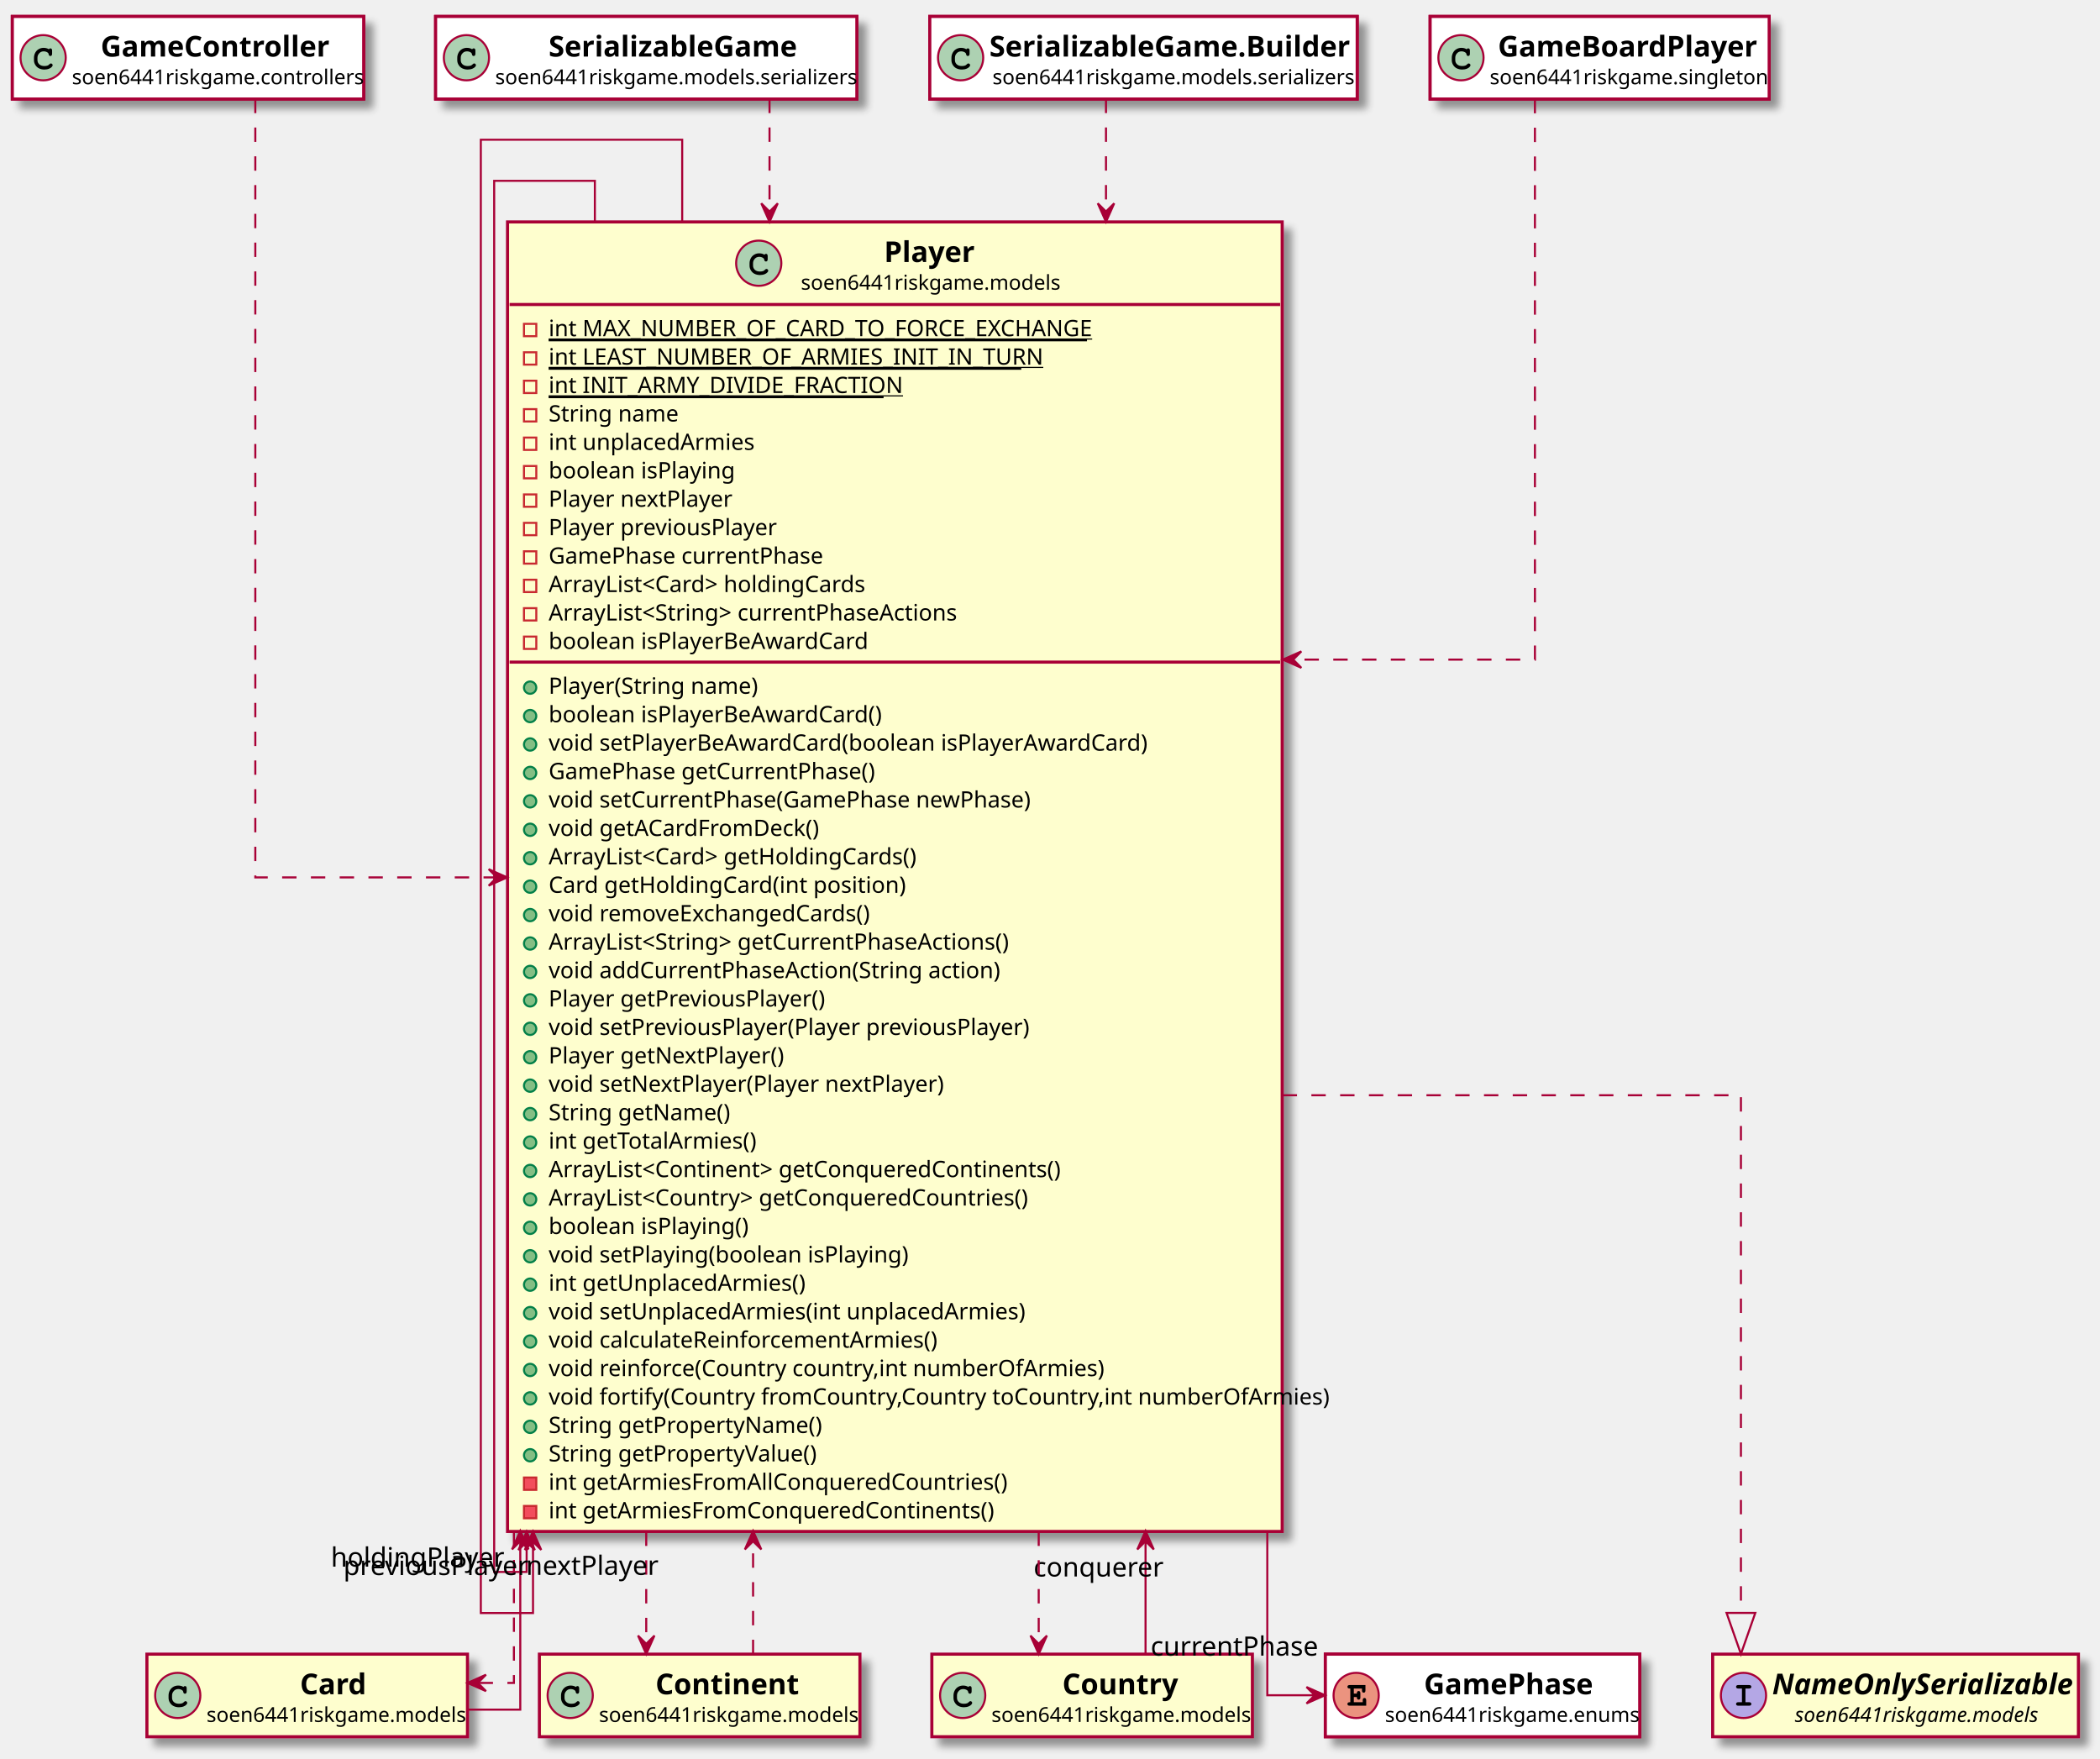
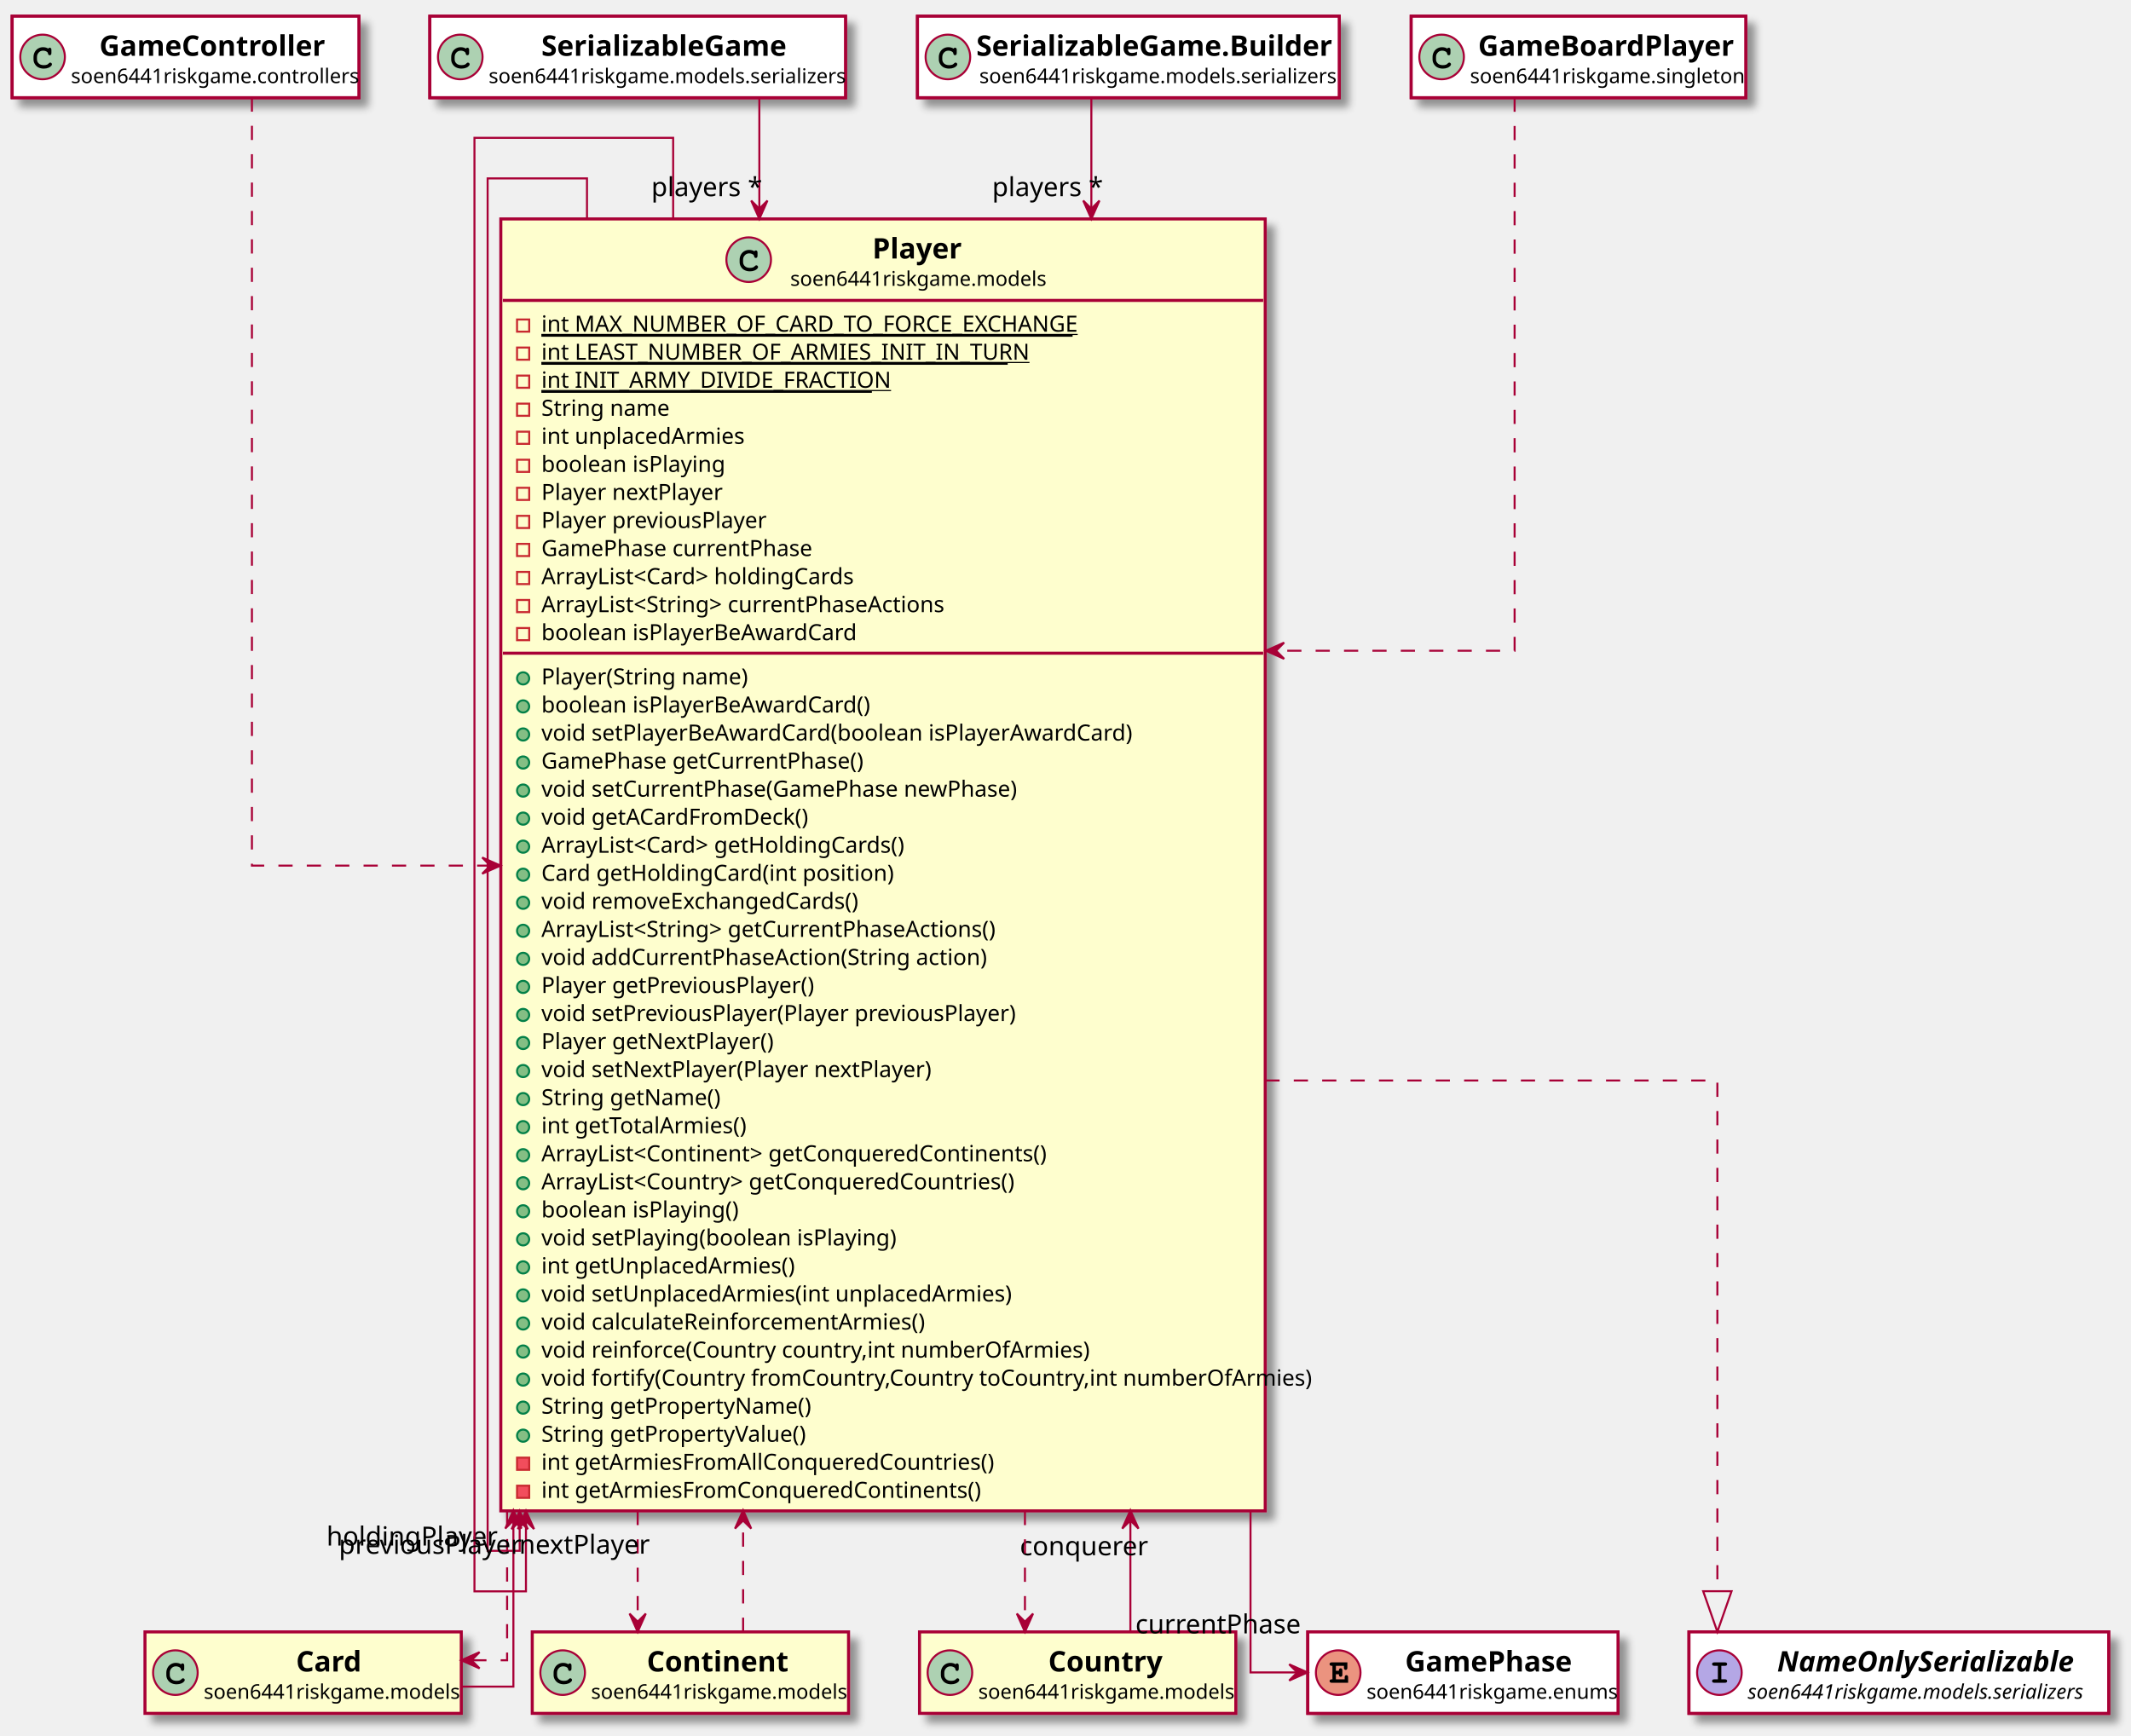
- <svg xmlns="http://www.w3.org/2000/svg" xmlns:xlink="http://www.w3.org/1999/xlink" contentScriptType="application/ecmascript" contentStyleType="text/css" height="856px" preserveAspectRatio="none" style="width:1022px;height:856px;" version="1.1" viewBox="0 0 1022 856" width="1022px" zoomAndPan="magnify">
+ <svg xmlns="http://www.w3.org/2000/svg" xmlns:xlink="http://www.w3.org/1999/xlink" contentScriptType="application/ecmascript" contentStyleType="text/css" height="856px" preserveAspectRatio="none" style="width:1051px;height:856px;" version="1.1" viewBox="0 0 1051 856" width="1051px" zoomAndPan="magnify">
  <defs>
-     <filter height="300%" id="f170kfftnc7xr5" width="300%" x="-1" y="-1">
+     <filter height="300%" id="f1f20gmsyliedf" width="300%" x="-1" y="-1">
      <feGaussianBlur result="blurOut" stdDeviation="2.0" />
      <feColorMatrix in="blurOut" result="blurOut2" type="matrix" values="0 0 0 0 0 0 0 0 0 0 0 0 0 0 0 0 0 0 .4 0" />
      <feOffset dx="4.0" dy="4.0" in="blurOut2" result="blurOut3" />
      <feBlend in="SourceGraphic" in2="blurOut3" mode="normal" />
    </filter>
  </defs>
  <g>
    <a target="_parent" xlink:actuate="onRequest" xlink:href="../../soen6441riskgame/models/Player.html" xlink:show="new" xlink:title="soen6441riskgame.models.Player" xlink:type="simple">
-       <rect fill="#FEFECE" filter="url(#f170kfftnc7xr5)" height="637.297" id="soen6441riskgame.models.Player" style="stroke: #A80036; stroke-width: 1.5;" width="377" x="247" y="108" />
+       <rect fill="#FEFECE" filter="url(#f1f20gmsyliedf)" height="637.297" id="soen6441riskgame.models.Player" style="stroke: #A80036; stroke-width: 1.5;" width="377" x="247" y="108" />
      <ellipse cx="369.25" cy="128.094" fill="#ADD1B2" rx="11" ry="11" style="stroke: #A80036; stroke-width: 1.0;" />
      <path d="M372.016,123.969 Q372.172,123.75 372.359,123.641 Q372.547,123.531 372.766,123.531 Q373.141,123.531 373.375,123.789 Q373.609,124.047 373.609,124.656 L373.609,126.109 Q373.609,126.719 373.375,126.984 Q373.141,127.25 372.766,127.25 Q372.422,127.25 372.219,127.047 Q372.016,126.859 371.906,126.344 Q371.859,125.984 371.672,125.797 Q371.344,125.422 370.734,125.203 Q370.125,124.984 369.5,124.984 Q368.734,124.984 368.102,125.312 Q367.469,125.641 366.977,126.391 Q366.484,127.141 366.484,128.172 L366.484,129.266 Q366.484,130.5 367.375,131.32 Q368.266,132.141 369.859,132.141 Q370.797,132.141 371.453,131.891 Q371.844,131.734 372.266,131.297 Q372.531,131.031 372.68,130.953 Q372.828,130.875 373.031,130.875 Q373.359,130.875 373.617,131.133 Q373.875,131.391 373.875,131.734 Q373.875,132.078 373.531,132.484 Q373.031,133.062 372.234,133.391 Q371.156,133.844 369.859,133.844 Q368.344,133.844 367.141,133.219 Q366.156,132.719 365.469,131.648 Q364.781,130.578 364.781,129.297 L364.781,128.141 Q364.781,126.812 365.398,125.664 Q366.016,124.516 367.109,123.898 Q368.203,123.281 369.438,123.281 Q370.172,123.281 370.82,123.445 Q371.469,123.609 372.016,123.969 Z " />
      <text fill="#000000" font-family="sans-serif" font-size="14" font-weight="bold" lengthAdjust="spacingAndGlyphs" textLength="43" x="430.25" y="127.533">Player</text>
      <text fill="#000000" font-family="sans-serif" font-size="10" lengthAdjust="spacingAndGlyphs" textLength="124" x="389.75" y="140.99">soen6441riskgame.models</text>
      <line style="stroke: #A80036; stroke-width: 1.5;" x1="248" x2="623" y1="148.188" y2="148.188" />
      <rect fill="none" height="6" style="stroke: #C82930; stroke-width: 1.0;" width="6" x="255" y="157.606" />
      <text fill="#000000" font-family="sans-serif" font-size="11" lengthAdjust="spacingAndGlyphs" text-decoration="underline" textLength="262" x="267" y="163.606">int MAX_NUMBER_OF_CARD_TO_FORCE_EXCHANGE</text>
      <line style="stroke: #000000; stroke-width: 1.0;" x1="267" x2="529" y1="165.606" y2="165.606" />
      <rect fill="none" height="6" style="stroke: #C82930; stroke-width: 1.0;" width="6" x="255" y="171.441" />
      <text fill="#000000" font-family="sans-serif" font-size="11" lengthAdjust="spacingAndGlyphs" text-decoration="underline" textLength="230" x="267" y="177.442">int LEAST_NUMBER_OF_ARMIES_INIT_IN_TURN</text>
      <line style="stroke: #000000; stroke-width: 1.0;" x1="267" x2="497" y1="179.442" y2="179.442" />
      <rect fill="none" height="6" style="stroke: #C82930; stroke-width: 1.0;" width="6" x="255" y="185.277" />
      <text fill="#000000" font-family="sans-serif" font-size="11" lengthAdjust="spacingAndGlyphs" text-decoration="underline" textLength="163" x="267" y="191.278">int INIT_ARMY_DIVIDE_FRACTION</text>
      <line style="stroke: #000000; stroke-width: 1.0;" x1="267" x2="430" y1="193.278" y2="193.278" />
      <rect fill="none" height="6" style="stroke: #C82930; stroke-width: 1.0;" width="6" x="255" y="199.113" />
      <text fill="#000000" font-family="sans-serif" font-size="11" lengthAdjust="spacingAndGlyphs" textLength="57" x="267" y="205.114">String name</text>
      <rect fill="none" height="6" style="stroke: #C82930; stroke-width: 1.0;" width="6" x="255" y="212.949" />
      <text fill="#000000" font-family="sans-serif" font-size="11" lengthAdjust="spacingAndGlyphs" textLength="92" x="267" y="218.95">int unplacedArmies</text>
      <rect fill="none" height="6" style="stroke: #C82930; stroke-width: 1.0;" width="6" x="255" y="226.785" />
      <text fill="#000000" font-family="sans-serif" font-size="11" lengthAdjust="spacingAndGlyphs" textLength="83" x="267" y="232.786">boolean isPlaying</text>
      <rect fill="none" height="6" style="stroke: #C82930; stroke-width: 1.0;" width="6" x="255" y="240.621" />
      <text fill="#000000" font-family="sans-serif" font-size="11" lengthAdjust="spacingAndGlyphs" textLength="84" x="267" y="246.622">Player nextPlayer</text>
      <rect fill="none" height="6" style="stroke: #C82930; stroke-width: 1.0;" width="6" x="255" y="254.457" />
      <text fill="#000000" font-family="sans-serif" font-size="11" lengthAdjust="spacingAndGlyphs" textLength="105" x="267" y="260.458">Player previousPlayer</text>
      <rect fill="none" height="6" style="stroke: #C82930; stroke-width: 1.0;" width="6" x="255" y="268.293" />
      <text fill="#000000" font-family="sans-serif" font-size="11" lengthAdjust="spacingAndGlyphs" textLength="126" x="267" y="274.294">GamePhase currentPhase</text>
      <rect fill="none" height="6" style="stroke: #C82930; stroke-width: 1.0;" width="6" x="255" y="282.129" />
      <text fill="#000000" font-family="sans-serif" font-size="11" lengthAdjust="spacingAndGlyphs" textLength="146" x="267" y="288.13">ArrayList&lt;Card&gt; holdingCards</text>
      <rect fill="none" height="6" style="stroke: #C82930; stroke-width: 1.0;" width="6" x="255" y="295.965" />
      <text fill="#000000" font-family="sans-serif" font-size="11" lengthAdjust="spacingAndGlyphs" textLength="190" x="267" y="301.966">ArrayList&lt;String&gt; currentPhaseActions</text>
      <rect fill="none" height="6" style="stroke: #C82930; stroke-width: 1.0;" width="6" x="255" y="309.801" />
      <text fill="#000000" font-family="sans-serif" font-size="11" lengthAdjust="spacingAndGlyphs" textLength="149" x="267" y="315.802">boolean isPlayerBeAwardCard</text>
      <line style="stroke: #A80036; stroke-width: 1.5;" x1="248" x2="623" y1="322.219" y2="322.219" />
      <ellipse cx="258" cy="334.637" fill="#84BE84" rx="3" ry="3" style="stroke: #038048; stroke-width: 1.0;" />
      <text fill="#000000" font-family="sans-serif" font-size="11" lengthAdjust="spacingAndGlyphs" textLength="95" x="267" y="337.638">Player(String name)</text>
      <ellipse cx="258" cy="348.473" fill="#84BE84" rx="3" ry="3" style="stroke: #038048; stroke-width: 1.0;" />
      <text fill="#000000" font-family="sans-serif" font-size="11" lengthAdjust="spacingAndGlyphs" textLength="157" x="267" y="351.474">boolean isPlayerBeAwardCard()</text>
      <ellipse cx="258" cy="362.309" fill="#84BE84" rx="3" ry="3" style="stroke: #038048; stroke-width: 1.0;" />
      <text fill="#000000" font-family="sans-serif" font-size="11" lengthAdjust="spacingAndGlyphs" textLength="282" x="267" y="365.31">void setPlayerBeAwardCard(boolean isPlayerAwardCard)</text>
      <ellipse cx="258" cy="376.144" fill="#84BE84" rx="3" ry="3" style="stroke: #038048; stroke-width: 1.0;" />
      <text fill="#000000" font-family="sans-serif" font-size="11" lengthAdjust="spacingAndGlyphs" textLength="150" x="267" y="379.146">GamePhase getCurrentPhase()</text>
      <ellipse cx="258" cy="389.981" fill="#84BE84" rx="3" ry="3" style="stroke: #038048; stroke-width: 1.0;" />
      <text fill="#000000" font-family="sans-serif" font-size="11" lengthAdjust="spacingAndGlyphs" textLength="225" x="267" y="392.981">void setCurrentPhase(GamePhase newPhase)</text>
      <ellipse cx="258" cy="403.816" fill="#84BE84" rx="3" ry="3" style="stroke: #038048; stroke-width: 1.0;" />
      <text fill="#000000" font-family="sans-serif" font-size="11" lengthAdjust="spacingAndGlyphs" textLength="125" x="267" y="406.817">void getACardFromDeck()</text>
      <ellipse cx="258" cy="417.652" fill="#84BE84" rx="3" ry="3" style="stroke: #038048; stroke-width: 1.0;" />
      <text fill="#000000" font-family="sans-serif" font-size="11" lengthAdjust="spacingAndGlyphs" textLength="170" x="267" y="420.653">ArrayList&lt;Card&gt; getHoldingCards()</text>
      <ellipse cx="258" cy="431.488" fill="#84BE84" rx="3" ry="3" style="stroke: #038048; stroke-width: 1.0;" />
      <text fill="#000000" font-family="sans-serif" font-size="11" lengthAdjust="spacingAndGlyphs" textLength="158" x="267" y="434.489">Card getHoldingCard(int position)</text>
      <ellipse cx="258" cy="445.324" fill="#84BE84" rx="3" ry="3" style="stroke: #038048; stroke-width: 1.0;" />
      <text fill="#000000" font-family="sans-serif" font-size="11" lengthAdjust="spacingAndGlyphs" textLength="150" x="267" y="448.325">void removeExchangedCards()</text>
      <ellipse cx="258" cy="459.16" fill="#84BE84" rx="3" ry="3" style="stroke: #038048; stroke-width: 1.0;" />
      <text fill="#000000" font-family="sans-serif" font-size="11" lengthAdjust="spacingAndGlyphs" textLength="214" x="267" y="462.161">ArrayList&lt;String&gt; getCurrentPhaseActions()</text>
      <ellipse cx="258" cy="472.996" fill="#84BE84" rx="3" ry="3" style="stroke: #038048; stroke-width: 1.0;" />
      <text fill="#000000" font-family="sans-serif" font-size="11" lengthAdjust="spacingAndGlyphs" textLength="206" x="267" y="475.997">void addCurrentPhaseAction(String action)</text>
      <ellipse cx="258" cy="486.832" fill="#84BE84" rx="3" ry="3" style="stroke: #038048; stroke-width: 1.0;" />
      <text fill="#000000" font-family="sans-serif" font-size="11" lengthAdjust="spacingAndGlyphs" textLength="128" x="267" y="489.833">Player getPreviousPlayer()</text>
      <ellipse cx="258" cy="500.668" fill="#84BE84" rx="3" ry="3" style="stroke: #038048; stroke-width: 1.0;" />
      <text fill="#000000" font-family="sans-serif" font-size="11" lengthAdjust="spacingAndGlyphs" textLength="223" x="267" y="503.669">void setPreviousPlayer(Player previousPlayer)</text>
      <ellipse cx="258" cy="514.504" fill="#84BE84" rx="3" ry="3" style="stroke: #038048; stroke-width: 1.0;" />
      <text fill="#000000" font-family="sans-serif" font-size="11" lengthAdjust="spacingAndGlyphs" textLength="108" x="267" y="517.505">Player getNextPlayer()</text>
      <ellipse cx="258" cy="528.34" fill="#84BE84" rx="3" ry="3" style="stroke: #038048; stroke-width: 1.0;" />
      <text fill="#000000" font-family="sans-serif" font-size="11" lengthAdjust="spacingAndGlyphs" textLength="182" x="267" y="531.341">void setNextPlayer(Player nextPlayer)</text>
      <ellipse cx="258" cy="542.176" fill="#84BE84" rx="3" ry="3" style="stroke: #038048; stroke-width: 1.0;" />
      <text fill="#000000" font-family="sans-serif" font-size="11" lengthAdjust="spacingAndGlyphs" textLength="81" x="267" y="545.177">String getName()</text>
      <ellipse cx="258" cy="556.012" fill="#84BE84" rx="3" ry="3" style="stroke: #038048; stroke-width: 1.0;" />
      <text fill="#000000" font-family="sans-serif" font-size="11" lengthAdjust="spacingAndGlyphs" textLength="94" x="267" y="559.013">int getTotalArmies()</text>
      <ellipse cx="258" cy="569.848" fill="#84BE84" rx="3" ry="3" style="stroke: #038048; stroke-width: 1.0;" />
      <text fill="#000000" font-family="sans-serif" font-size="11" lengthAdjust="spacingAndGlyphs" textLength="232" x="267" y="572.849">ArrayList&lt;Continent&gt; getConqueredContinents()</text>
      <ellipse cx="258" cy="583.684" fill="#84BE84" rx="3" ry="3" style="stroke: #038048; stroke-width: 1.0;" />
      <text fill="#000000" font-family="sans-serif" font-size="11" lengthAdjust="spacingAndGlyphs" textLength="220" x="267" y="586.685">ArrayList&lt;Country&gt; getConqueredCountries()</text>
      <ellipse cx="258" cy="597.519" fill="#84BE84" rx="3" ry="3" style="stroke: #038048; stroke-width: 1.0;" />
      <text fill="#000000" font-family="sans-serif" font-size="11" lengthAdjust="spacingAndGlyphs" textLength="91" x="267" y="600.52">boolean isPlaying()</text>
      <ellipse cx="258" cy="611.356" fill="#84BE84" rx="3" ry="3" style="stroke: #038048; stroke-width: 1.0;" />
      <text fill="#000000" font-family="sans-serif" font-size="11" lengthAdjust="spacingAndGlyphs" textLength="163" x="267" y="614.356">void setPlaying(boolean isPlaying)</text>
      <ellipse cx="258" cy="625.191" fill="#84BE84" rx="3" ry="3" style="stroke: #038048; stroke-width: 1.0;" />
      <text fill="#000000" font-family="sans-serif" font-size="11" lengthAdjust="spacingAndGlyphs" textLength="116" x="267" y="628.192">int getUnplacedArmies()</text>
      <ellipse cx="258" cy="639.027" fill="#84BE84" rx="3" ry="3" style="stroke: #038048; stroke-width: 1.0;" />
      <text fill="#000000" font-family="sans-serif" font-size="11" lengthAdjust="spacingAndGlyphs" textLength="217" x="267" y="642.028">void setUnplacedArmies(int unplacedArmies)</text>
      <ellipse cx="258" cy="652.863" fill="#84BE84" rx="3" ry="3" style="stroke: #038048; stroke-width: 1.0;" />
      <text fill="#000000" font-family="sans-serif" font-size="11" lengthAdjust="spacingAndGlyphs" textLength="178" x="267" y="655.864">void calculateReinforcementArmies()</text>
      <ellipse cx="258" cy="666.699" fill="#84BE84" rx="3" ry="3" style="stroke: #038048; stroke-width: 1.0;" />
      <text fill="#000000" font-family="sans-serif" font-size="11" lengthAdjust="spacingAndGlyphs" textLength="252" x="267" y="669.7">void reinforce(Country country,int numberOfArmies)</text>
      <ellipse cx="258" cy="680.535" fill="#84BE84" rx="3" ry="3" style="stroke: #038048; stroke-width: 1.0;" />
      <text fill="#000000" font-family="sans-serif" font-size="11" lengthAdjust="spacingAndGlyphs" textLength="351" x="267" y="683.536">void fortify(Country fromCountry,Country toCountry,int numberOfArmies)</text>
      <ellipse cx="258" cy="694.371" fill="#84BE84" rx="3" ry="3" style="stroke: #038048; stroke-width: 1.0;" />
      <text fill="#000000" font-family="sans-serif" font-size="11" lengthAdjust="spacingAndGlyphs" textLength="122" x="267" y="697.372">String getPropertyName()</text>
      <ellipse cx="258" cy="708.207" fill="#84BE84" rx="3" ry="3" style="stroke: #038048; stroke-width: 1.0;" />
      <text fill="#000000" font-family="sans-serif" font-size="11" lengthAdjust="spacingAndGlyphs" textLength="123" x="267" y="711.208">String getPropertyValue()</text>
      <rect fill="#F24D5C" height="6" style="stroke: #C82930; stroke-width: 1.0;" width="6" x="255" y="719.043" />
      <text fill="#000000" font-family="sans-serif" font-size="11" lengthAdjust="spacingAndGlyphs" textLength="206" x="267" y="725.044">int getArmiesFromAllConqueredCountries()</text>
      <rect fill="#F24D5C" height="6" style="stroke: #C82930; stroke-width: 1.0;" width="6" x="255" y="732.879" />
      <text fill="#000000" font-family="sans-serif" font-size="11" lengthAdjust="spacingAndGlyphs" textLength="199" x="267" y="738.88">int getArmiesFromConqueredContinents()</text>
    </a>
    <a target="_parent" xlink:actuate="onRequest" xlink:href="../../soen6441riskgame/controllers/GameController.html" xlink:show="new" xlink:title="soen6441riskgame.controllers.GameController" xlink:type="simple">
-       <rect fill="#FFFFFF" filter="url(#f170kfftnc7xr5)" height="40.188" id="soen6441riskgame.controllers.GameController" style="stroke: #A80036; stroke-width: 1.5;" width="171" x="6" y="8" />
+       <rect fill="#FFFFFF" filter="url(#f1f20gmsyliedf)" height="40.188" id="soen6441riskgame.controllers.GameController" style="stroke: #A80036; stroke-width: 1.5;" width="171" x="6" y="8" />
      <rect fill="#FFFFFF" height="40.188" style="stroke: #A80036; stroke-width: 1.5;" width="171" x="6" y="8" />
      <ellipse cx="21" cy="28.094" fill="#ADD1B2" rx="11" ry="11" style="stroke: #A80036; stroke-width: 1.0;" />
      <path d="M23.766,23.969 Q23.922,23.75 24.109,23.641 Q24.297,23.531 24.516,23.531 Q24.891,23.531 25.125,23.789 Q25.359,24.047 25.359,24.656 L25.359,26.109 Q25.359,26.719 25.125,26.984 Q24.891,27.25 24.516,27.25 Q24.172,27.25 23.969,27.047 Q23.766,26.859 23.656,26.344 Q23.609,25.984 23.422,25.797 Q23.094,25.422 22.484,25.203 Q21.875,24.984 21.25,24.984 Q20.484,24.984 19.852,25.312 Q19.219,25.641 18.727,26.391 Q18.234,27.141 18.234,28.172 L18.234,29.266 Q18.234,30.5 19.125,31.32 Q20.016,32.141 21.609,32.141 Q22.547,32.141 23.203,31.891 Q23.594,31.734 24.016,31.297 Q24.281,31.031 24.43,30.953 Q24.578,30.875 24.781,30.875 Q25.109,30.875 25.367,31.133 Q25.625,31.391 25.625,31.734 Q25.625,32.078 25.281,32.484 Q24.781,33.062 23.984,33.391 Q22.906,33.844 21.609,33.844 Q20.094,33.844 18.891,33.219 Q17.906,32.719 17.219,31.648 Q16.531,30.578 16.531,29.297 L16.531,28.141 Q16.531,26.812 17.148,25.664 Q17.766,24.516 18.859,23.898 Q19.953,23.281 21.188,23.281 Q21.922,23.281 22.57,23.445 Q23.219,23.609 23.766,23.969 Z " />
      <text fill="#000000" font-family="sans-serif" font-size="14" font-weight="bold" lengthAdjust="spacingAndGlyphs" textLength="111" x="49" y="27.533">GameController</text>
      <text fill="#000000" font-family="sans-serif" font-size="10" lengthAdjust="spacingAndGlyphs" textLength="139" x="35" y="40.99">soen6441riskgame.controllers</text>
    </a>
    <a target="_parent" xlink:actuate="onRequest" xlink:href="../../soen6441riskgame/models/Card.html" xlink:show="new" xlink:title="soen6441riskgame.models.Card" xlink:type="simple">
-       <rect fill="#FEFECE" filter="url(#f170kfftnc7xr5)" height="40.188" id="soen6441riskgame.models.Card" style="stroke: #A80036; stroke-width: 1.5;" width="156" x="71.5" y="805" />
+       <rect fill="#FEFECE" filter="url(#f1f20gmsyliedf)" height="40.188" id="soen6441riskgame.models.Card" style="stroke: #A80036; stroke-width: 1.5;" width="156" x="71.5" y="805" />
      <ellipse cx="86.5" cy="825.094" fill="#ADD1B2" rx="11" ry="11" style="stroke: #A80036; stroke-width: 1.0;" />
      <path d="M89.266,820.969 Q89.422,820.75 89.609,820.641 Q89.797,820.531 90.016,820.531 Q90.391,820.531 90.625,820.789 Q90.859,821.047 90.859,821.656 L90.859,823.109 Q90.859,823.719 90.625,823.984 Q90.391,824.25 90.016,824.25 Q89.672,824.25 89.469,824.047 Q89.266,823.859 89.156,823.344 Q89.109,822.984 88.922,822.797 Q88.594,822.422 87.984,822.203 Q87.375,821.984 86.75,821.984 Q85.984,821.984 85.352,822.312 Q84.719,822.641 84.227,823.391 Q83.734,824.141 83.734,825.172 L83.734,826.266 Q83.734,827.5 84.625,828.32 Q85.516,829.141 87.109,829.141 Q88.047,829.141 88.703,828.891 Q89.094,828.734 89.516,828.297 Q89.781,828.031 89.93,827.953 Q90.078,827.875 90.281,827.875 Q90.609,827.875 90.867,828.133 Q91.125,828.391 91.125,828.734 Q91.125,829.078 90.781,829.484 Q90.281,830.062 89.484,830.391 Q88.406,830.844 87.109,830.844 Q85.594,830.844 84.391,830.219 Q83.406,829.719 82.719,828.648 Q82.031,827.578 82.031,826.297 L82.031,825.141 Q82.031,823.812 82.648,822.664 Q83.266,821.516 84.359,820.898 Q85.453,820.281 86.688,820.281 Q87.422,820.281 88.07,820.445 Q88.719,820.609 89.266,820.969 Z " />
      <text fill="#000000" font-family="sans-serif" font-size="14" font-weight="bold" lengthAdjust="spacingAndGlyphs" textLength="33" x="146" y="824.533">Card</text>
      <text fill="#000000" font-family="sans-serif" font-size="10" lengthAdjust="spacingAndGlyphs" textLength="124" x="100.5" y="837.99">soen6441riskgame.models</text>
    </a>
    <a target="_parent" xlink:actuate="onRequest" xlink:href="../../soen6441riskgame/models/Continent.html" xlink:show="new" xlink:title="soen6441riskgame.models.Continent" xlink:type="simple">
-       <rect fill="#FEFECE" filter="url(#f170kfftnc7xr5)" height="40.188" id="soen6441riskgame.models.Continent" style="stroke: #A80036; stroke-width: 1.5;" width="156" x="262.5" y="805" />
+       <rect fill="#FEFECE" filter="url(#f1f20gmsyliedf)" height="40.188" id="soen6441riskgame.models.Continent" style="stroke: #A80036; stroke-width: 1.5;" width="156" x="262.5" y="805" />
      <ellipse cx="277.5" cy="825.094" fill="#ADD1B2" rx="11" ry="11" style="stroke: #A80036; stroke-width: 1.0;" />
      <path d="M280.266,820.969 Q280.422,820.75 280.609,820.641 Q280.797,820.531 281.016,820.531 Q281.391,820.531 281.625,820.789 Q281.859,821.047 281.859,821.656 L281.859,823.109 Q281.859,823.719 281.625,823.984 Q281.391,824.25 281.016,824.25 Q280.672,824.25 280.469,824.047 Q280.266,823.859 280.156,823.344 Q280.109,822.984 279.922,822.797 Q279.594,822.422 278.984,822.203 Q278.375,821.984 277.75,821.984 Q276.984,821.984 276.352,822.312 Q275.719,822.641 275.227,823.391 Q274.734,824.141 274.734,825.172 L274.734,826.266 Q274.734,827.5 275.625,828.32 Q276.516,829.141 278.109,829.141 Q279.047,829.141 279.703,828.891 Q280.094,828.734 280.516,828.297 Q280.781,828.031 280.93,827.953 Q281.078,827.875 281.281,827.875 Q281.609,827.875 281.867,828.133 Q282.125,828.391 282.125,828.734 Q282.125,829.078 281.781,829.484 Q281.281,830.062 280.484,830.391 Q279.406,830.844 278.109,830.844 Q276.594,830.844 275.391,830.219 Q274.406,829.719 273.719,828.648 Q273.031,827.578 273.031,826.297 L273.031,825.141 Q273.031,823.812 273.648,822.664 Q274.266,821.516 275.359,820.898 Q276.453,820.281 277.688,820.281 Q278.422,820.281 279.07,820.445 Q279.719,820.609 280.266,820.969 Z " />
      <text fill="#000000" font-family="sans-serif" font-size="14" font-weight="bold" lengthAdjust="spacingAndGlyphs" textLength="69" x="319" y="824.533">Continent</text>
      <text fill="#000000" font-family="sans-serif" font-size="10" lengthAdjust="spacingAndGlyphs" textLength="124" x="291.5" y="837.99">soen6441riskgame.models</text>
    </a>
    <a target="_parent" xlink:actuate="onRequest" xlink:href="../../soen6441riskgame/models/Country.html" xlink:show="new" xlink:title="soen6441riskgame.models.Country" xlink:type="simple">
-       <rect fill="#FEFECE" filter="url(#f170kfftnc7xr5)" height="40.188" id="soen6441riskgame.models.Country" style="stroke: #A80036; stroke-width: 1.5;" width="156" x="453.5" y="805" />
+       <rect fill="#FEFECE" filter="url(#f1f20gmsyliedf)" height="40.188" id="soen6441riskgame.models.Country" style="stroke: #A80036; stroke-width: 1.5;" width="156" x="453.5" y="805" />
      <ellipse cx="468.5" cy="825.094" fill="#ADD1B2" rx="11" ry="11" style="stroke: #A80036; stroke-width: 1.0;" />
      <path d="M471.266,820.969 Q471.422,820.75 471.609,820.641 Q471.797,820.531 472.016,820.531 Q472.391,820.531 472.625,820.789 Q472.859,821.047 472.859,821.656 L472.859,823.109 Q472.859,823.719 472.625,823.984 Q472.391,824.25 472.016,824.25 Q471.672,824.25 471.469,824.047 Q471.266,823.859 471.156,823.344 Q471.109,822.984 470.922,822.797 Q470.594,822.422 469.984,822.203 Q469.375,821.984 468.75,821.984 Q467.984,821.984 467.352,822.312 Q466.719,822.641 466.227,823.391 Q465.734,824.141 465.734,825.172 L465.734,826.266 Q465.734,827.5 466.625,828.32 Q467.516,829.141 469.109,829.141 Q470.047,829.141 470.703,828.891 Q471.094,828.734 471.516,828.297 Q471.781,828.031 471.93,827.953 Q472.078,827.875 472.281,827.875 Q472.609,827.875 472.867,828.133 Q473.125,828.391 473.125,828.734 Q473.125,829.078 472.781,829.484 Q472.281,830.062 471.484,830.391 Q470.406,830.844 469.109,830.844 Q467.594,830.844 466.391,830.219 Q465.406,829.719 464.719,828.648 Q464.031,827.578 464.031,826.297 L464.031,825.141 Q464.031,823.812 464.648,822.664 Q465.266,821.516 466.359,820.898 Q467.453,820.281 468.688,820.281 Q469.422,820.281 470.07,820.445 Q470.719,820.609 471.266,820.969 Z " />
      <text fill="#000000" font-family="sans-serif" font-size="14" font-weight="bold" lengthAdjust="spacingAndGlyphs" textLength="55" x="517" y="824.533">Country</text>
      <text fill="#000000" font-family="sans-serif" font-size="10" lengthAdjust="spacingAndGlyphs" textLength="124" x="482.5" y="837.99">soen6441riskgame.models</text>
    </a>
    <a target="_parent" xlink:actuate="onRequest" xlink:href="../../soen6441riskgame/enums/GamePhase.html" xlink:show="new" xlink:title="soen6441riskgame.enums.GamePhase" xlink:type="simple">
-       <rect fill="#FFFFFF" filter="url(#f170kfftnc7xr5)" height="40.188" id="soen6441riskgame.enums.GamePhase" style="stroke: #A80036; stroke-width: 1.5;" width="153" x="645" y="805" />
+       <rect fill="#FFFFFF" filter="url(#f1f20gmsyliedf)" height="40.188" id="soen6441riskgame.enums.GamePhase" style="stroke: #A80036; stroke-width: 1.5;" width="153" x="645" y="805" />
      <rect fill="#FFFFFF" height="40.188" style="stroke: #A80036; stroke-width: 1.5;" width="153" x="645" y="805" />
      <ellipse cx="660" cy="825.094" fill="#EB937F" rx="11" ry="11" style="stroke: #A80036; stroke-width: 1.0;" />
      <path d="M658.859,825.891 L658.859,828.391 L663.188,828.391 L663.188,827.469 Q663.188,826.859 663.43,826.594 Q663.672,826.328 664.047,826.328 Q664.422,826.328 664.656,826.594 Q664.891,826.859 664.891,827.469 L664.891,830.094 L656.891,830.094 Q656.266,830.094 656.008,829.859 Q655.75,829.625 655.75,829.234 Q655.75,828.859 656.016,828.625 Q656.281,828.391 656.891,828.391 L657.156,828.391 L657.156,821.734 L656.891,821.734 Q656.266,821.734 656.008,821.5 Q655.75,821.266 655.75,820.875 Q655.75,820.5 656.008,820.266 Q656.266,820.031 656.891,820.031 L664.516,820.031 L664.516,822.625 Q664.516,823.234 664.289,823.492 Q664.062,823.75 663.672,823.75 Q663.297,823.75 663.062,823.492 Q662.828,823.234 662.828,822.625 L662.828,821.734 L658.859,821.734 L658.859,824.188 L660.344,824.188 Q660.344,823.531 660.469,823.344 Q660.734,822.938 661.203,822.938 Q661.578,822.938 661.812,823.195 Q662.047,823.453 662.047,824.062 L662.047,826.031 Q662.047,826.578 661.922,826.766 Q661.656,827.156 661.203,827.156 Q660.734,827.156 660.469,826.75 Q660.344,826.562 660.344,825.891 L658.859,825.891 Z " />
      <text fill="#000000" font-family="sans-serif" font-size="14" font-weight="bold" lengthAdjust="spacingAndGlyphs" textLength="83" x="693" y="824.533">GamePhase</text>
      <text fill="#000000" font-family="sans-serif" font-size="10" lengthAdjust="spacingAndGlyphs" textLength="121" x="674" y="837.99">soen6441riskgame.enums</text>
    </a>
-     <a target="_parent" xlink:actuate="onRequest" xlink:href="../../soen6441riskgame/models/NameOnlySerializable.html" xlink:show="new" xlink:title="soen6441riskgame.models.NameOnlySerializable" xlink:type="simple">
-       <rect fill="#FEFECE" filter="url(#f170kfftnc7xr5)" height="40.188" id="soen6441riskgame.models.NameOnlySerializable" style="stroke: #A80036; stroke-width: 1.5;" width="178" x="833.5" y="805" />
-       <ellipse cx="848.5" cy="825.094" fill="#B4A7E5" rx="11" ry="11" style="stroke: #A80036; stroke-width: 1.0;" />
-       <path d="M849.453,821.734 L849.453,828.391 L851.172,828.391 Q851.781,828.391 852.047,828.625 Q852.312,828.859 852.312,829.25 Q852.312,829.625 852.047,829.859 Q851.781,830.094 851.172,830.094 L846.031,830.094 Q845.422,830.094 845.156,829.859 Q844.891,829.625 844.891,829.234 Q844.891,828.859 845.156,828.625 Q845.422,828.391 846.031,828.391 L847.75,828.391 L847.75,821.734 L846.031,821.734 Q845.422,821.734 845.156,821.5 Q844.891,821.266 844.891,820.875 Q844.891,820.5 845.156,820.266 Q845.422,820.031 846.031,820.031 L851.172,820.031 Q851.781,820.031 852.047,820.266 Q852.312,820.5 852.312,820.875 Q852.312,821.266 852.047,821.5 Q851.781,821.734 851.172,821.734 L849.453,821.734 Z " />
-       <text fill="#000000" font-family="sans-serif" font-size="14" font-style="italic" font-weight="bold" lengthAdjust="spacingAndGlyphs" textLength="146" x="862.5" y="824.533">NameOnlySerializable</text>
-       <text fill="#000000" font-family="sans-serif" font-size="10" font-style="italic" lengthAdjust="spacingAndGlyphs" textLength="124" x="873.5" y="837.99">soen6441riskgame.models</text>
+     <a target="_parent" xlink:actuate="onRequest" xlink:href="../../soen6441riskgame/models/serializers/NameOnlySerializable.html" xlink:show="new" xlink:title="soen6441riskgame.models.serializers.NameOnlySerializable" xlink:type="simple">
+       <rect fill="#FFFFFF" filter="url(#f1f20gmsyliedf)" height="40.188" id="soen6441riskgame.models.serializers.NameOnlySerializable" style="stroke: #A80036; stroke-width: 1.5;" width="207" x="833" y="805" />
+       <rect fill="#FFFFFF" height="40.188" style="stroke: #A80036; stroke-width: 1.5;" width="207" x="833" y="805" />
+       <ellipse cx="848" cy="825.094" fill="#B4A7E5" rx="11" ry="11" style="stroke: #A80036; stroke-width: 1.0;" />
+       <path d="M848.953,821.734 L848.953,828.391 L850.672,828.391 Q851.281,828.391 851.547,828.625 Q851.812,828.859 851.812,829.25 Q851.812,829.625 851.547,829.859 Q851.281,830.094 850.672,830.094 L845.531,830.094 Q844.922,830.094 844.656,829.859 Q844.391,829.625 844.391,829.234 Q844.391,828.859 844.656,828.625 Q844.922,828.391 845.531,828.391 L847.25,828.391 L847.25,821.734 L845.531,821.734 Q844.922,821.734 844.656,821.5 Q844.391,821.266 844.391,820.875 Q844.391,820.5 844.656,820.266 Q844.922,820.031 845.531,820.031 L850.672,820.031 Q851.281,820.031 851.547,820.266 Q851.812,820.5 851.812,820.875 Q851.812,821.266 851.547,821.5 Q851.281,821.734 850.672,821.734 L848.953,821.734 Z " />
+       <text fill="#000000" font-family="sans-serif" font-size="14" font-style="italic" font-weight="bold" lengthAdjust="spacingAndGlyphs" textLength="146" x="876.5" y="824.533">NameOnlySerializable</text>
+       <text fill="#000000" font-family="sans-serif" font-size="10" font-style="italic" lengthAdjust="spacingAndGlyphs" textLength="175" x="862" y="837.99">soen6441riskgame.models.serializers</text>
    </a>
    <a target="_parent" xlink:actuate="onRequest" xlink:href="../../soen6441riskgame/models/serializers/SerializableGame.html" xlink:show="new" xlink:title="soen6441riskgame.models.serializers.SerializableGame" xlink:type="simple">
-       <rect fill="#FFFFFF" filter="url(#f170kfftnc7xr5)" height="40.188" id="soen6441riskgame.models.serializers.SerializableGame" style="stroke: #A80036; stroke-width: 1.5;" width="205" x="212" y="8" />
+       <rect fill="#FFFFFF" filter="url(#f1f20gmsyliedf)" height="40.188" id="soen6441riskgame.models.serializers.SerializableGame" style="stroke: #A80036; stroke-width: 1.5;" width="205" x="212" y="8" />
      <rect fill="#FFFFFF" height="40.188" style="stroke: #A80036; stroke-width: 1.5;" width="205" x="212" y="8" />
      <ellipse cx="227" cy="28.094" fill="#ADD1B2" rx="11" ry="11" style="stroke: #A80036; stroke-width: 1.0;" />
      <path d="M229.766,23.969 Q229.922,23.75 230.109,23.641 Q230.297,23.531 230.516,23.531 Q230.891,23.531 231.125,23.789 Q231.359,24.047 231.359,24.656 L231.359,26.109 Q231.359,26.719 231.125,26.984 Q230.891,27.25 230.516,27.25 Q230.172,27.25 229.969,27.047 Q229.766,26.859 229.656,26.344 Q229.609,25.984 229.422,25.797 Q229.094,25.422 228.484,25.203 Q227.875,24.984 227.25,24.984 Q226.484,24.984 225.852,25.312 Q225.219,25.641 224.727,26.391 Q224.234,27.141 224.234,28.172 L224.234,29.266 Q224.234,30.5 225.125,31.32 Q226.016,32.141 227.609,32.141 Q228.547,32.141 229.203,31.891 Q229.594,31.734 230.016,31.297 Q230.281,31.031 230.43,30.953 Q230.578,30.875 230.781,30.875 Q231.109,30.875 231.367,31.133 Q231.625,31.391 231.625,31.734 Q231.625,32.078 231.281,32.484 Q230.781,33.062 229.984,33.391 Q228.906,33.844 227.609,33.844 Q226.094,33.844 224.891,33.219 Q223.906,32.719 223.219,31.648 Q222.531,30.578 222.531,29.297 L222.531,28.141 Q222.531,26.812 223.148,25.664 Q223.766,24.516 224.859,23.898 Q225.953,23.281 227.188,23.281 Q227.922,23.281 228.57,23.445 Q229.219,23.609 229.766,23.969 Z " />
      <text fill="#000000" font-family="sans-serif" font-size="14" font-weight="bold" lengthAdjust="spacingAndGlyphs" textLength="121" x="267" y="27.533">SerializableGame</text>
      <text fill="#000000" font-family="sans-serif" font-size="10" lengthAdjust="spacingAndGlyphs" textLength="173" x="241" y="40.99">soen6441riskgame.models.serializers</text>
    </a>
    <a target="_parent" xlink:actuate="onRequest" xlink:href="../../soen6441riskgame/models/serializers/SerializableGame.Builder.html" xlink:show="new" xlink:title="soen6441riskgame.models.serializers.SerializableGame.Builder" xlink:type="simple">
-       <rect fill="#FFFFFF" filter="url(#f170kfftnc7xr5)" height="40.188" id="soen6441riskgame.models.serializers.SerializableGame.Builder" style="stroke: #A80036; stroke-width: 1.5;" width="208" x="452.5" y="8" />
+       <rect fill="#FFFFFF" filter="url(#f1f20gmsyliedf)" height="40.188" id="soen6441riskgame.models.serializers.SerializableGame.Builder" style="stroke: #A80036; stroke-width: 1.5;" width="208" x="452.5" y="8" />
      <rect fill="#FFFFFF" height="40.188" style="stroke: #A80036; stroke-width: 1.5;" width="208" x="452.5" y="8" />
      <ellipse cx="467.5" cy="28.094" fill="#ADD1B2" rx="11" ry="11" style="stroke: #A80036; stroke-width: 1.0;" />
      <path d="M470.266,23.969 Q470.422,23.75 470.609,23.641 Q470.797,23.531 471.016,23.531 Q471.391,23.531 471.625,23.789 Q471.859,24.047 471.859,24.656 L471.859,26.109 Q471.859,26.719 471.625,26.984 Q471.391,27.25 471.016,27.25 Q470.672,27.25 470.469,27.047 Q470.266,26.859 470.156,26.344 Q470.109,25.984 469.922,25.797 Q469.594,25.422 468.984,25.203 Q468.375,24.984 467.75,24.984 Q466.984,24.984 466.352,25.312 Q465.719,25.641 465.227,26.391 Q464.734,27.141 464.734,28.172 L464.734,29.266 Q464.734,30.5 465.625,31.32 Q466.516,32.141 468.109,32.141 Q469.047,32.141 469.703,31.891 Q470.094,31.734 470.516,31.297 Q470.781,31.031 470.93,30.953 Q471.078,30.875 471.281,30.875 Q471.609,30.875 471.867,31.133 Q472.125,31.391 472.125,31.734 Q472.125,32.078 471.781,32.484 Q471.281,33.062 470.484,33.391 Q469.406,33.844 468.109,33.844 Q466.594,33.844 465.391,33.219 Q464.406,32.719 463.719,31.648 Q463.031,30.578 463.031,29.297 L463.031,28.141 Q463.031,26.812 463.648,25.664 Q464.266,24.516 465.359,23.898 Q466.453,23.281 467.688,23.281 Q468.422,23.281 469.07,23.445 Q469.719,23.609 470.266,23.969 Z " />
      <text fill="#000000" font-family="sans-serif" font-size="14" font-weight="bold" lengthAdjust="spacingAndGlyphs" textLength="176" x="481.5" y="27.533">SerializableGame.Builder</text>
      <text fill="#000000" font-family="sans-serif" font-size="10" lengthAdjust="spacingAndGlyphs" textLength="173" x="483" y="40.99">soen6441riskgame.models.serializers</text>
    </a>
    <a target="_parent" xlink:actuate="onRequest" xlink:href="../../soen6441riskgame/singleton/GameBoardPlayer.html" xlink:show="new" xlink:title="soen6441riskgame.singleton.GameBoardPlayer" xlink:type="simple">
-       <rect fill="#FFFFFF" filter="url(#f170kfftnc7xr5)" height="40.188" id="soen6441riskgame.singleton.GameBoardPlayer" style="stroke: #A80036; stroke-width: 1.5;" width="165" x="696" y="8" />
+       <rect fill="#FFFFFF" filter="url(#f1f20gmsyliedf)" height="40.188" id="soen6441riskgame.singleton.GameBoardPlayer" style="stroke: #A80036; stroke-width: 1.5;" width="165" x="696" y="8" />
      <rect fill="#FFFFFF" height="40.188" style="stroke: #A80036; stroke-width: 1.5;" width="165" x="696" y="8" />
      <ellipse cx="711" cy="28.094" fill="#ADD1B2" rx="11" ry="11" style="stroke: #A80036; stroke-width: 1.0;" />
      <path d="M713.766,23.969 Q713.922,23.75 714.109,23.641 Q714.297,23.531 714.516,23.531 Q714.891,23.531 715.125,23.789 Q715.359,24.047 715.359,24.656 L715.359,26.109 Q715.359,26.719 715.125,26.984 Q714.891,27.25 714.516,27.25 Q714.172,27.25 713.969,27.047 Q713.766,26.859 713.656,26.344 Q713.609,25.984 713.422,25.797 Q713.094,25.422 712.484,25.203 Q711.875,24.984 711.25,24.984 Q710.484,24.984 709.852,25.312 Q709.219,25.641 708.727,26.391 Q708.234,27.141 708.234,28.172 L708.234,29.266 Q708.234,30.5 709.125,31.32 Q710.016,32.141 711.609,32.141 Q712.547,32.141 713.203,31.891 Q713.594,31.734 714.016,31.297 Q714.281,31.031 714.43,30.953 Q714.578,30.875 714.781,30.875 Q715.109,30.875 715.367,31.133 Q715.625,31.391 715.625,31.734 Q715.625,32.078 715.281,32.484 Q714.781,33.062 713.984,33.391 Q712.906,33.844 711.609,33.844 Q710.094,33.844 708.891,33.219 Q707.906,32.719 707.219,31.648 Q706.531,30.578 706.531,29.297 L706.531,28.141 Q706.531,26.812 707.148,25.664 Q707.766,24.516 708.859,23.898 Q709.953,23.281 711.188,23.281 Q711.922,23.281 712.57,23.445 Q713.219,23.609 713.766,23.969 Z " />
      <text fill="#000000" font-family="sans-serif" font-size="14" font-weight="bold" lengthAdjust="spacingAndGlyphs" textLength="125" x="729" y="27.533">GameBoardPlayer</text>
      <text fill="#000000" font-family="sans-serif" font-size="10" lengthAdjust="spacingAndGlyphs" textLength="133" x="725" y="40.99">soen6441riskgame.singleton</text>
    </a>
    <path d="M124.25,48.06 C124.25,128.97 124.25,427 124.25,427 C124.25,427 241.817,427 241.817,427 " fill="none" id="soen6441riskgame.controllers.GameController-soen6441riskgame.models.Player" style="stroke: #A80036; stroke-width: 1.0; stroke-dasharray: 7.0,7.0;" />
    <polygon fill="#A80036" points="246.817,427,237.817,423,241.817,427,237.817,431,246.817,427" style="stroke: #A80036; stroke-width: 1.0;" />
    <path d="M227.566,832 C242.299,832 253.2,832 253.2,832 C253.2,832 253.2,750.01 253.2,750.01 " fill="none" id="soen6441riskgame.models.Card-soen6441riskgame.models.Player" style="stroke: #A80036; stroke-width: 1.0;" />
    <polygon fill="#A80036" points="253.2,745.01,249.2,754.01,253.2,750.01,257.2,754.01,253.2,745.01" style="stroke: #A80036; stroke-width: 1.0;" />
    <text fill="#000000" font-family="sans-serif" font-size="13" lengthAdjust="spacingAndGlyphs" textLength="78" x="161.023" y="762.399">holdingPlayer</text>
    <path d="M250.1,745.174 C250.1,788.809 250.1,819 250.1,819 C250.1,819 232.523,819 232.523,819 " fill="none" id="soen6441riskgame.models.Player-soen6441riskgame.models.Card" style="stroke: #A80036; stroke-width: 1.0; stroke-dasharray: 7.0,7.0;" />
    <polygon fill="#A80036" points="227.523,819,236.523,823,232.523,819,236.523,815,227.523,819" style="stroke: #A80036; stroke-width: 1.0;" />
    <path d="M366.5,804.965 C366.5,804.965 366.5,750.044 366.5,750.044 " fill="none" id="soen6441riskgame.models.Continent-soen6441riskgame.models.Player" style="stroke: #A80036; stroke-width: 1.0; stroke-dasharray: 7.0,7.0;" />
    <polygon fill="#A80036" points="366.5,745.044,362.5,754.044,366.5,750.044,370.5,754.044,366.5,745.044" style="stroke: #A80036; stroke-width: 1.0;" />
    <path d="M314.5,745.315 C314.5,745.315 314.5,799.976 314.5,799.976 " fill="none" id="soen6441riskgame.models.Player-soen6441riskgame.models.Continent" style="stroke: #A80036; stroke-width: 1.0; stroke-dasharray: 7.0,7.0;" />
    <polygon fill="#A80036" points="314.5,804.976,318.5,795.976,314.5,799.976,310.5,795.976,314.5,804.976" style="stroke: #A80036; stroke-width: 1.0;" />
    <path d="M557.5,804.965 C557.5,804.965 557.5,750.044 557.5,750.044 " fill="none" id="soen6441riskgame.models.Country-soen6441riskgame.models.Player" style="stroke: #A80036; stroke-width: 1.0;" />
    <polygon fill="#A80036" points="557.5,745.044,553.5,754.044,557.5,750.044,561.5,754.044,557.5,745.044" style="stroke: #A80036; stroke-width: 1.0;" />
    <text fill="#000000" font-family="sans-serif" font-size="13" lengthAdjust="spacingAndGlyphs" textLength="57" x="502.984" y="767.214">conquerer</text>
    <path d="M505.5,745.315 C505.5,745.315 505.5,799.976 505.5,799.976 " fill="none" id="soen6441riskgame.models.Player-soen6441riskgame.models.Country" style="stroke: #A80036; stroke-width: 1.0; stroke-dasharray: 7.0,7.0;" />
    <polygon fill="#A80036" points="505.5,804.976,509.5,795.976,505.5,799.976,501.5,795.976,505.5,804.976" style="stroke: #A80036; stroke-width: 1.0;" />
    <path d="M332,107.736 C332,83.366 332,68 332,68 C332,68 234,68 234,68 C234,68 234,785 234,785 C234,785 259.4,785 259.4,785 C259.4,785 259.4,750.264 259.4,750.264 " fill="none" id="soen6441riskgame.models.Player-soen6441riskgame.models.Player" style="stroke: #A80036; stroke-width: 1.0;" />
    <polygon fill="#A80036" points="259.4,745.264,255.4,754.264,259.4,750.264,263.4,754.264,259.4,745.264" style="stroke: #A80036; stroke-width: 1.0;" />
    <text fill="#000000" font-family="sans-serif" font-size="13" lengthAdjust="spacingAndGlyphs" textLength="62" x="255.999" y="766.419">nextPlayer</text>
    <path d="M289.5,107.662 C289.5,95.263 289.5,88 289.5,88 C289.5,88 240.5,88 240.5,88 C240.5,88 240.5,765 240.5,765 C240.5,765 256.3,765 256.3,765 C256.3,765 256.3,750.338 256.3,750.338 " fill="none" id="soen6441riskgame.models.Player-soen6441riskgame.models.Player" style="stroke: #A80036; stroke-width: 1.0;" />
    <polygon fill="#A80036" points="256.3,745.338,252.3,754.338,256.3,750.338,260.3,754.338,256.3,745.338" style="stroke: #A80036; stroke-width: 1.0;" />
    <text fill="#000000" font-family="sans-serif" font-size="13" lengthAdjust="spacingAndGlyphs" textLength="84" x="167.116" y="766.494">previousPlayer</text>
    <path d="M616.75,745.315 C616.75,792.151 616.75,825 616.75,825 C616.75,825 639.821,825 639.821,825 " fill="none" id="soen6441riskgame.models.Player-soen6441riskgame.enums.GamePhase" style="stroke: #A80036; stroke-width: 1.0;" />
    <polygon fill="#A80036" points="644.821,825,635.821,821,639.821,825,635.821,829,644.821,825" style="stroke: #A80036; stroke-width: 1.0;" />
    <text fill="#000000" font-family="sans-serif" font-size="13" lengthAdjust="spacingAndGlyphs" textLength="77" x="559.981" y="805.731">currentPhase</text>
-     <path d="M624.203,533 C732.534,533 847.25,533 847.25,533 C847.25,533 847.25,784.93 847.25,784.93 " fill="none" id="soen6441riskgame.models.Player-soen6441riskgame.models.NameOnlySerializable" style="stroke: #A80036; stroke-width: 1.0; stroke-dasharray: 7.0,7.0;" />
-     <polygon fill="none" points="854.25,784.93,847.25,804.93,840.25,784.93,854.25,784.93" style="stroke: #A80036; stroke-width: 1.0;" />
-     <path d="M374.5,48.035 C374.5,48.035 374.5,102.956 374.5,102.956 " fill="none" id="soen6441riskgame.models.serializers.SerializableGame-soen6441riskgame.models.Player" style="stroke: #A80036; stroke-width: 1.0; stroke-dasharray: 7.0,7.0;" />
+     <path d="M624.088,533 C732.353,533 847,533 847,533 C847,533 847,784.93 847,784.93 " fill="none" id="soen6441riskgame.models.Player-soen6441riskgame.models.serializers.NameOnlySerializable" style="stroke: #A80036; stroke-width: 1.0; stroke-dasharray: 7.0,7.0;" />
+     <polygon fill="none" points="854,784.93,847,804.93,840,784.93,854,784.93" style="stroke: #A80036; stroke-width: 1.0;" />
+     <path d="M374.5,48.035 C374.5,48.035 374.5,102.956 374.5,102.956 " fill="none" id="soen6441riskgame.models.serializers.SerializableGame-soen6441riskgame.models.Player" style="stroke: #A80036; stroke-width: 1.0;" />
    <polygon fill="#A80036" points="374.5,107.956,378.5,98.956,374.5,102.956,370.5,98.956,374.5,107.956" style="stroke: #A80036; stroke-width: 1.0;" />
-     <path d="M538.25,48.035 C538.25,48.035 538.25,102.956 538.25,102.956 " fill="none" id="soen6441riskgame.models.serializers.SerializableGame.Builder-soen6441riskgame.models.Player" style="stroke: #A80036; stroke-width: 1.0; stroke-dasharray: 7.0,7.0;" />
+     <text fill="#000000" font-family="sans-serif" font-size="13" lengthAdjust="spacingAndGlyphs" textLength="51" x="321.202" y="96.778">players *</text>
+     <path d="M538.25,48.035 C538.25,48.035 538.25,102.956 538.25,102.956 " fill="none" id="soen6441riskgame.models.serializers.SerializableGame.Builder-soen6441riskgame.models.Player" style="stroke: #A80036; stroke-width: 1.0;" />
    <polygon fill="#A80036" points="538.25,107.956,542.25,98.956,538.25,102.956,534.25,98.956,538.25,107.956" style="stroke: #A80036; stroke-width: 1.0;" />
+     <text fill="#000000" font-family="sans-serif" font-size="13" lengthAdjust="spacingAndGlyphs" textLength="51" x="489.302" y="96.778">players *</text>
    <path d="M747,48.139 C747,114.336 747,321 747,321 C747,321 629.334,321 629.334,321 " fill="none" id="soen6441riskgame.singleton.GameBoardPlayer-soen6441riskgame.models.Player" style="stroke: #A80036; stroke-width: 1.0; stroke-dasharray: 7.0,7.0;" />
    <polygon fill="#A80036" points="624.334,321,633.334,325,629.334,321,633.334,317,624.334,321" style="stroke: #A80036; stroke-width: 1.0;" />
  </g>
</svg>
